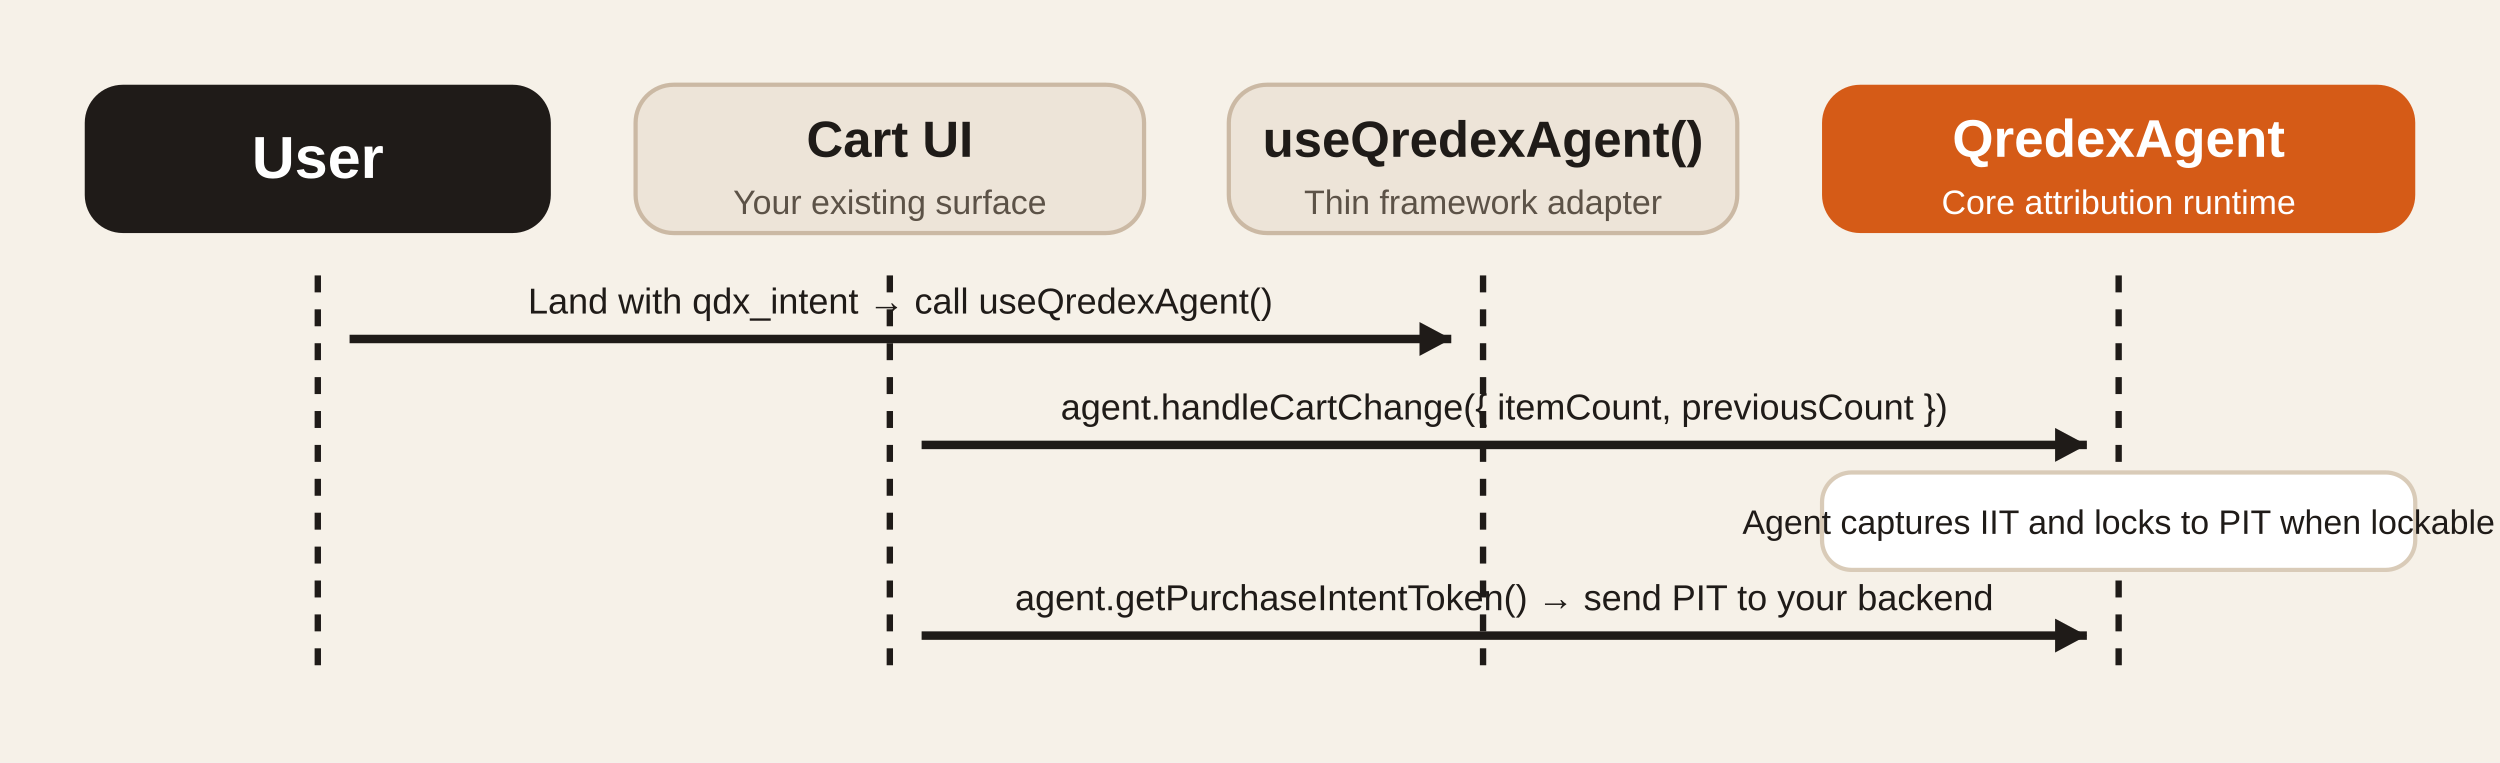
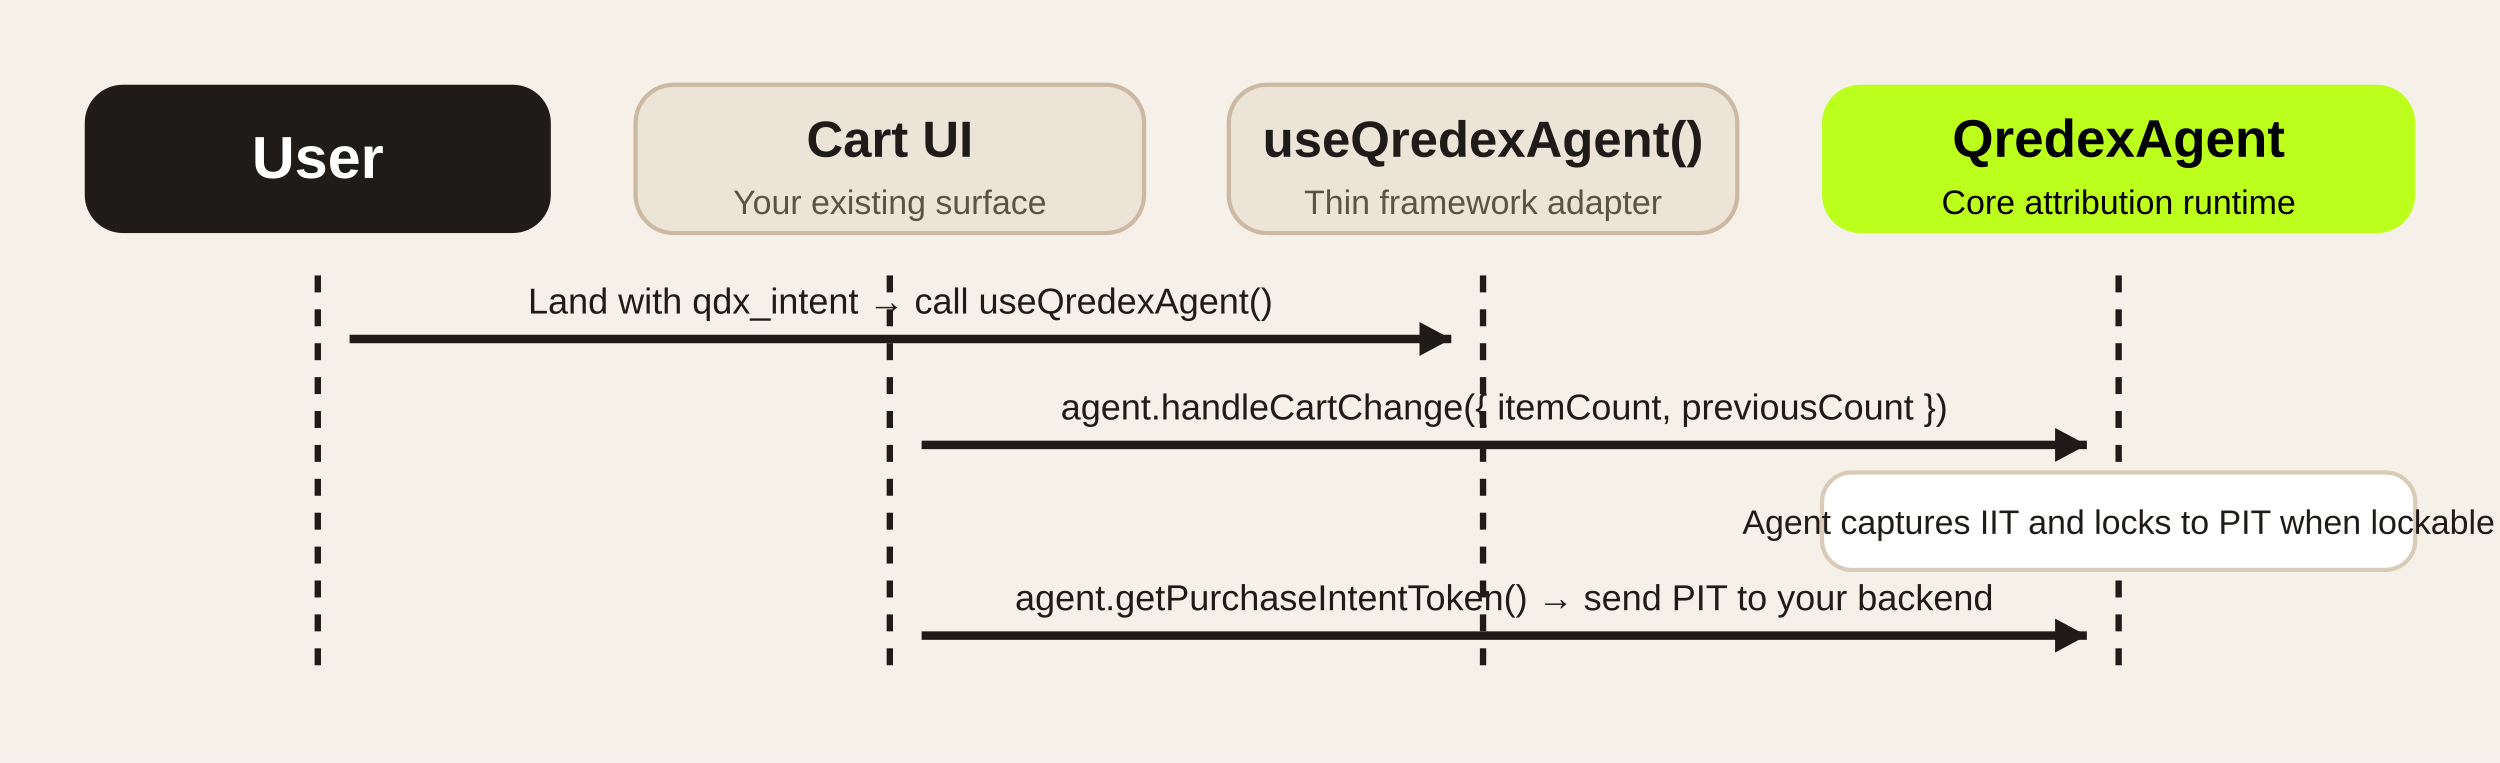
<svg xmlns="http://www.w3.org/2000/svg" width="1180" height="360" viewBox="0 0 1180 360" role="img" aria-labelledby="title desc">
  <rect width="1180" height="360" fill="#f6f1e8" />
  <rect x="40" y="40" width="220" height="70" rx="18" fill="#1f1b18" />
  <rect x="300" y="40" width="240" height="70" rx="18" fill="#ede4d8" stroke="#cbb9a4" stroke-width="2" />
  <rect x="580" y="40" width="240" height="70" rx="18" fill="#ede4d8" stroke="#cbb9a4" stroke-width="2" />
-   <rect x="860" y="40" width="280" height="70" rx="18" fill="#d55b17" />
+   <rect x="860" y="40" width="280" height="70" rx="18" fill="#BDFF1C" />
  <text x="150" y="84" font-family="Arial, sans-serif" font-size="28" font-weight="700" text-anchor="middle" fill="#fff">User</text>
  <text x="420" y="74" font-family="Arial, sans-serif" font-size="24" font-weight="700" text-anchor="middle" fill="#1f1b18">Cart UI</text>
  <text x="420" y="101" font-family="Arial, sans-serif" font-size="16" text-anchor="middle" fill="#5c5247">Your existing surface</text>
  <text x="700" y="74" font-family="Arial, sans-serif" font-size="24" font-weight="700" text-anchor="middle" fill="#1f1b18">useQredexAgent()</text>
  <text x="700" y="101" font-family="Arial, sans-serif" font-size="16" text-anchor="middle" fill="#5c5247">Thin framework adapter</text>
-   <text x="1000" y="74" font-family="Arial, sans-serif" font-size="25" font-weight="700" text-anchor="middle" fill="#fff">QredexAgent</text>
-   <text x="1000" y="101" font-family="Arial, sans-serif" font-size="16" text-anchor="middle" fill="#fff">Core attribution runtime</text>
+   <text x="1000" y="74" font-family="Arial, sans-serif" font-size="25" font-weight="700" text-anchor="middle" fill="#000">QredexAgent</text>
+   <text x="1000" y="101" font-family="Arial, sans-serif" font-size="16" text-anchor="middle" fill="#000">Core attribution runtime</text>
  <path d="M150 130 L150 320" stroke="#1f1b18" stroke-width="3" stroke-dasharray="8 8" />
  <path d="M420 130 L420 320" stroke="#1f1b18" stroke-width="3" stroke-dasharray="8 8" />
  <path d="M700 130 L700 320" stroke="#1f1b18" stroke-width="3" stroke-dasharray="8 8" />
  <path d="M1000 130 L1000 320" stroke="#1f1b18" stroke-width="3" stroke-dasharray="8 8" />
  <path d="M165 160 H685" stroke="#1f1b18" stroke-width="4" fill="none" />
  <polygon points="685,160 670,152 670,168" fill="#1f1b18" />
  <text x="425" y="148" font-family="Arial, sans-serif" font-size="17" text-anchor="middle" fill="#1f1b18">Land with qdx_intent → call useQredexAgent()</text>
  <path d="M435 210 H985" stroke="#1f1b18" stroke-width="4" fill="none" />
  <polygon points="985,210 970,202 970,218" fill="#1f1b18" />
  <text x="710" y="198" font-family="Arial, sans-serif" font-size="17" text-anchor="middle" fill="#1f1b18">agent.handleCartChange({ itemCount, previousCount })</text>
  <rect x="860" y="223" width="280" height="46" rx="14" fill="#fff" stroke="#d9cbb8" stroke-width="2" />
  <text x="1000" y="252" font-family="Arial, sans-serif" font-size="16" text-anchor="middle" fill="#1f1b18">Agent captures IIT and locks to PIT when lockable</text>
  <path d="M435 300 H985" stroke="#1f1b18" stroke-width="4" fill="none" />
  <polygon points="985,300 970,292 970,308" fill="#1f1b18" />
  <text x="710" y="288" font-family="Arial, sans-serif" font-size="17" text-anchor="middle" fill="#1f1b18">agent.getPurchaseIntentToken() → send PIT to your backend</text>
</svg>
